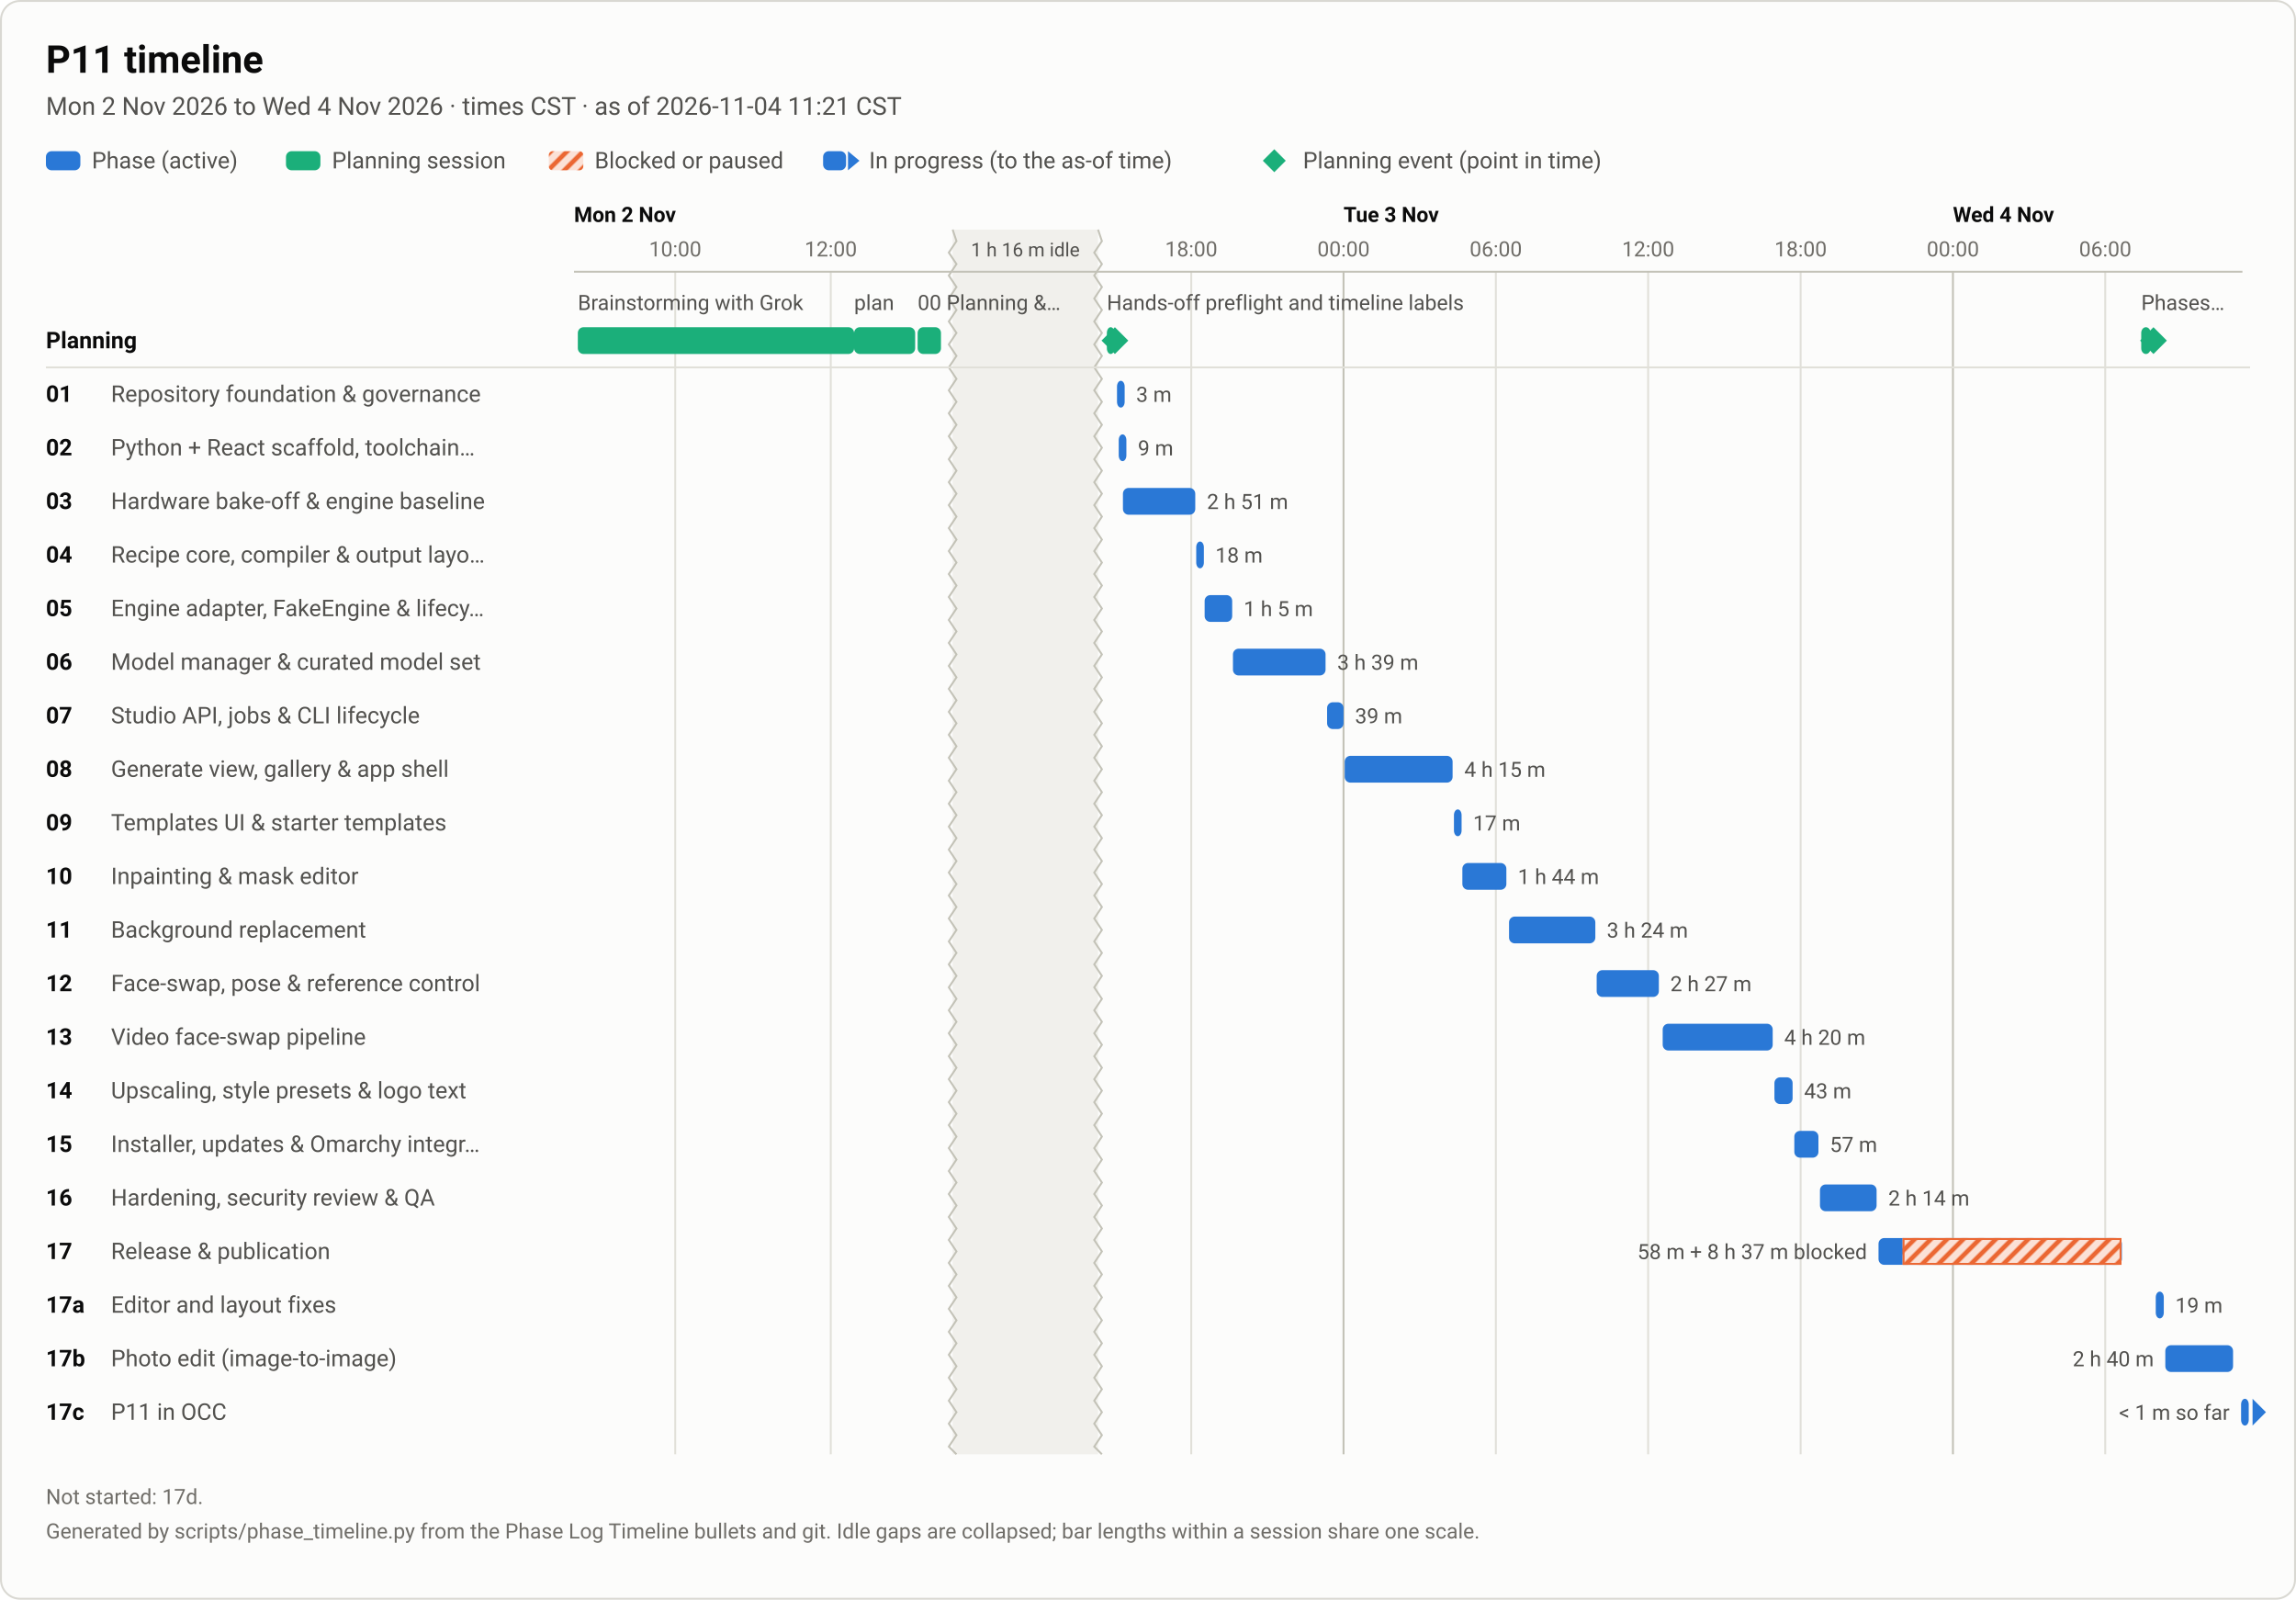
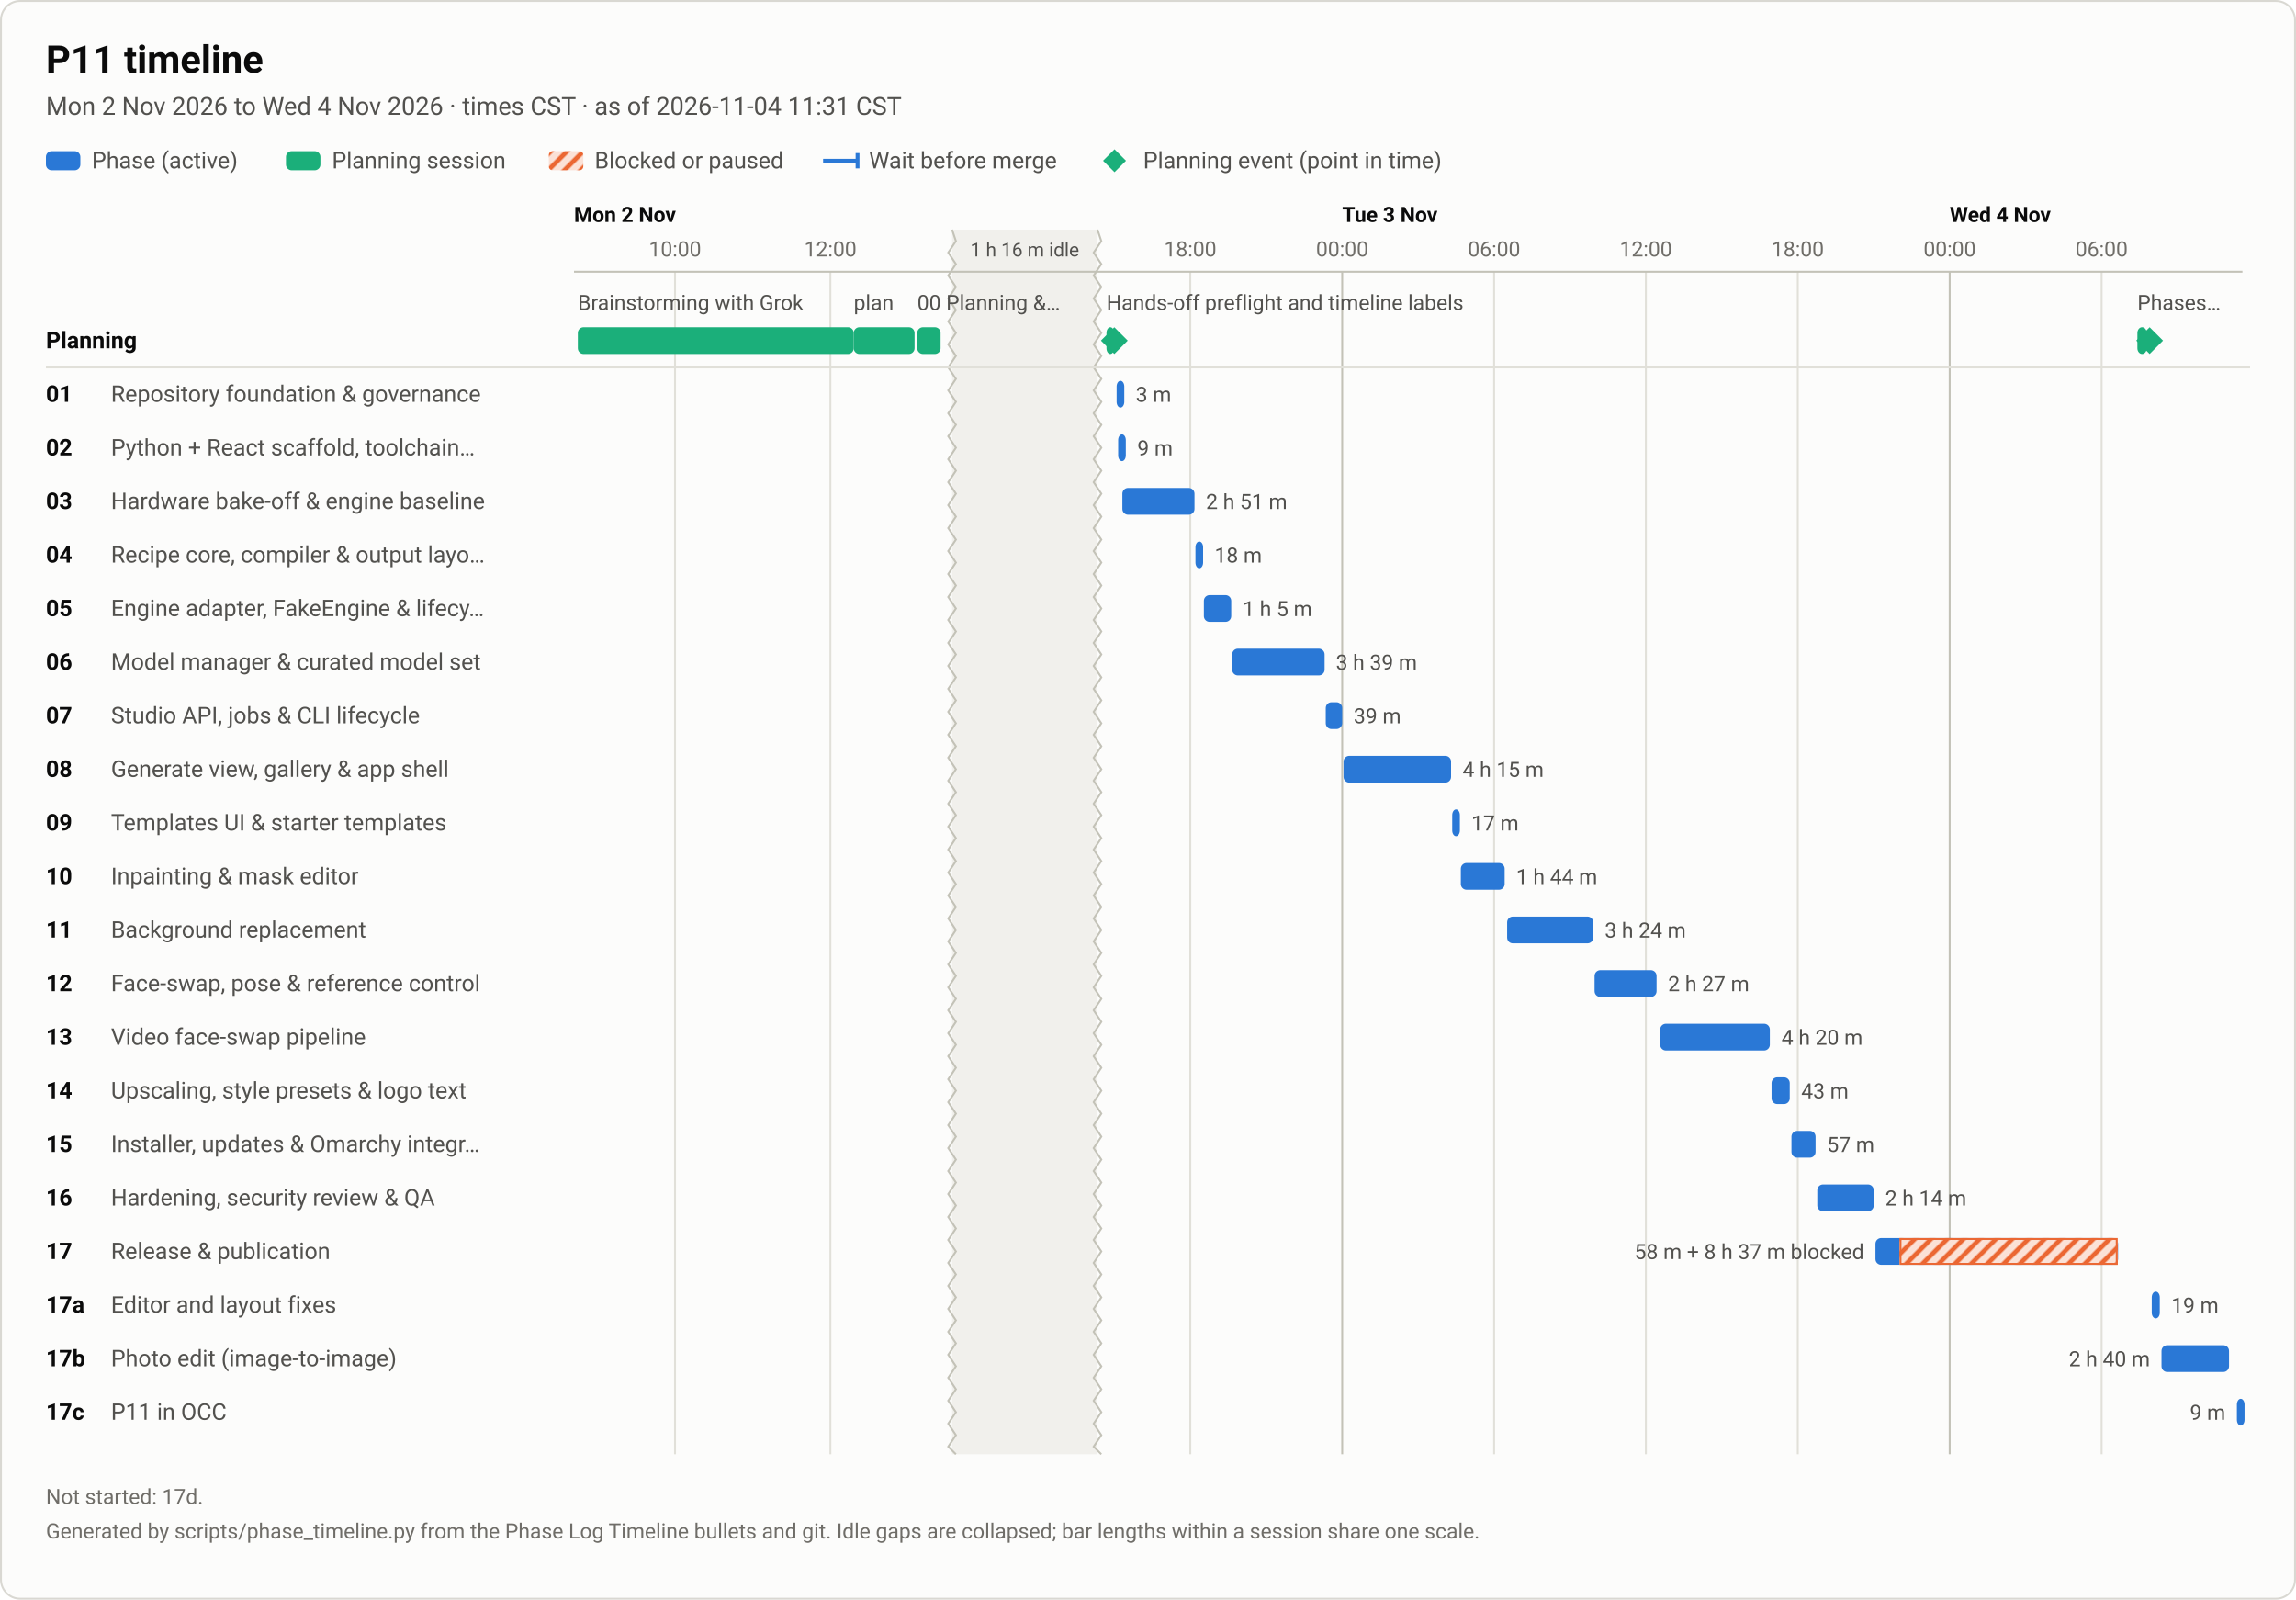
<svg xmlns="http://www.w3.org/2000/svg" width="1200" height="836" viewBox="0 0 1200 836" role="img" aria-labelledby="tl-title tl-desc" font-family="system-ui, -apple-system, &quot;Segoe UI&quot;, Roboto, sans-serif" data-timeline-format="1">
  <style>.card{fill:#fcfcfb;stroke:#d9d8d2}.t1{fill:#0b0b0b}.t2{fill:#52514e}.t3{fill:#6f6d68}.grid{stroke:#e1e0d9}.axis{stroke:#c3c2b7}.brk{fill:#f1f0ec}.brke{stroke:#c3c2b7;fill:none}.ph{fill:#2a78d6}.pl{fill:#1baf7a}.tail{stroke:#2a78d6}.tailpl{stroke:#1baf7a}.hb{fill:#fbe1d6}.hl{stroke:#eb6834}.wo{stroke:#eb6834;fill:none}.ap{stroke:#0b0b0b;fill:none}.sep{stroke:#e1e0d9}text{font-variant-numeric:tabular-nums}@media (prefers-color-scheme: dark){.card{fill:#1a1a19;stroke:#3a3a37}.t1{fill:#f0efec}.t2{fill:#c3c2b7}.t3{fill:#a3a19a}.grid{stroke:#2c2c2a}.axis{stroke:#4a4a46}.brk{fill:#262624}.brke{stroke:#4a4a46;fill:none}.ph{fill:#3987e5}.pl{fill:#199e70}.tail{stroke:#3987e5}.tailpl{stroke:#199e70}.hb{fill:#4a2a1c}.hl{stroke:#d95926}.wo{stroke:#d95926;fill:none}.ap{stroke:#f0efec;fill:none}.sep{stroke:#2c2c2a}}</style>
  <defs>
    <pattern id="tl-hatch" patternUnits="userSpaceOnUse" width="6" height="6" patternTransform="rotate(45)">
      <rect class="hb" width="6" height="6" />
      <line class="hl" x1="1.5" y1="0" x2="1.5" y2="6" stroke-width="2.4" />
    </pattern>
  </defs>
  <rect class="card" x="0.5" y="0.5" width="1199" height="835" rx="10" />
  <text class="t1" x="24" y="38" font-size="20" font-weight="600">P11 timeline</text>
-   <text class="t2" x="24" y="60" font-size="13">Mon 2 Nov 2026 to Wed 4 Nov 2026 · times CST · as of 2026-11-04 11:21 CST</text>
+   <text class="t2" x="24" y="60" font-size="13">Mon 2 Nov 2026 to Wed 4 Nov 2026 · times CST · as of 2026-11-04 11:31 CST</text>
  <rect class="ph" x="24.0" y="79" width="18" height="10" rx="3" />
  <text class="t2" x="48" y="88" font-size="12">Phase (active)</text>
  <rect class="pl" x="149.462" y="79" width="18" height="10" rx="3" />
  <text class="t2" x="173.5" y="88" font-size="12">Planning session</text>
  <rect fill="url(#tl-hatch)" x="286.848" y="79" width="18" height="10" rx="2" />
  <text class="t2" x="310.8" y="88" font-size="12">Blocked or paused</text>
-   <rect class="ph" x="430.195" y="79" width="12" height="10" rx="3" />
-   <path class="ph" d="M443.2 79l6 5l-6 5z" />
-   <text class="t2" x="454.2" y="88" font-size="12">In progress (to the as-of time)</text>
-   <path class="pl" d="M666 78l6 6l-6 6l-6-6z" />
-   <text class="t2" x="681" y="88" font-size="12">Planning event (point in time)</text>
+   <line class="tail" x1="430.195" x2="448.195" y1="84" y2="84" stroke-width="2" />
+   <line class="tail" x1="448.195" x2="448.195" y1="80" y2="88" stroke-width="2" />
+   <text class="t2" x="454.2" y="88" font-size="12">Wait before merge</text>
+   <path class="pl" d="M582.5 78l6 6l-6 6l-6-6z" />
+   <text class="t2" x="597.5" y="88" font-size="12">Planning event (point in time)</text>
  <text class="t1" x="300" y="116" font-size="11" font-weight="600">Mon 2 Nov</text>
-   <line class="grid" x1="352.9" x2="352.9" y1="142" y2="760" stroke-width="1" />
-   <text class="t3" x="352.9" y="134" font-size="11" text-anchor="middle">10:00</text>
-   <line class="grid" x1="434.2" x2="434.2" y1="142" y2="760" stroke-width="1" />
-   <text class="t3" x="434.2" y="134" font-size="11" text-anchor="middle">12:00</text>
-   <rect class="brk" x="497.9" y="120" width="76" height="640" />
-   <path class="brke" stroke-width="1" d="M497.9 120L499.9 126L495.9 132L499.9 138L495.9 144L499.9 150L495.9 156L499.9 162L495.9 168L499.9 174L495.9 180L499.9 186L495.9 192L499.9 198L495.9 204L499.9 210L495.9 216L499.9 222L495.9 228L499.9 234L495.9 240L499.9 246L495.9 252L499.9 258L495.9 264L499.9 270L495.9 276L499.9 282L495.9 288L499.9 294L495.9 300L499.9 306L495.9 312L499.9 318L495.9 324L499.9 330L495.9 336L499.9 342L495.9 348L499.9 354L495.9 360L499.9 366L495.9 372L499.9 378L495.9 384L499.9 390L495.9 396L499.9 402L495.9 408L499.9 414L495.9 420L499.9 426L495.9 432L499.9 438L495.9 444L499.9 450L495.9 456L499.9 462L495.9 468L499.9 474L495.9 480L499.9 486L495.9 492L499.9 498L495.9 504L499.9 510L495.9 516L499.9 522L495.9 528L499.9 534L495.9 540L499.9 546L495.9 552L499.9 558L495.9 564L499.9 570L495.9 576L499.9 582L495.9 588L499.9 594L495.9 600L499.9 606L495.9 612L499.9 618L495.9 624L499.9 630L495.9 636L499.9 642L495.9 648L499.9 654L495.9 660L499.9 666L495.9 672L499.9 678L495.9 684L499.9 690L495.9 696L499.9 702L495.9 708L499.9 714L495.9 720L499.9 726L495.9 732L499.9 738L495.9 744L499.9 750L495.9 756L499.9 760" />
-   <path class="brke" stroke-width="1" d="M573.9 120L575.9 126L571.9 132L575.9 138L571.9 144L575.9 150L571.9 156L575.9 162L571.9 168L575.9 174L571.9 180L575.9 186L571.9 192L575.9 198L571.9 204L575.9 210L571.9 216L575.9 222L571.9 228L575.9 234L571.9 240L575.9 246L571.9 252L575.9 258L571.9 264L575.9 270L571.9 276L575.9 282L571.9 288L575.9 294L571.9 300L575.9 306L571.9 312L575.9 318L571.9 324L575.9 330L571.9 336L575.9 342L571.9 348L575.9 354L571.9 360L575.9 366L571.9 372L575.9 378L571.9 384L575.9 390L571.9 396L575.9 402L571.9 408L575.9 414L571.9 420L575.9 426L571.9 432L575.9 438L571.9 444L575.9 450L571.9 456L575.9 462L571.9 468L575.9 474L571.9 480L575.9 486L571.9 492L575.9 498L571.9 504L575.9 510L571.9 516L575.9 522L571.9 528L575.9 534L571.9 540L575.9 546L571.9 552L575.9 558L571.9 564L575.9 570L571.9 576L575.9 582L571.9 588L575.9 594L571.9 600L575.9 606L571.9 612L575.9 618L571.9 624L575.9 630L571.9 636L575.9 642L571.9 648L575.9 654L571.9 660L575.9 666L571.9 672L575.9 678L571.9 684L575.9 690L571.9 696L575.9 702L571.9 708L575.9 714L571.9 720L575.9 726L571.9 732L575.9 738L571.9 744L575.9 750L571.9 756L575.9 760" />
-   <text class="t2" x="535.9" y="134" font-size="10" text-anchor="middle">1 h 16 m idle</text>
-   <line class="grid" x1="622.6" x2="622.6" y1="142" y2="760" stroke-width="1" />
-   <text class="t3" x="622.6" y="134" font-size="11" text-anchor="middle">18:00</text>
-   <line class="axis" x1="702.2" x2="702.2" y1="142" y2="760" stroke-width="1" />
-   <text class="t3" x="702.2" y="134" font-size="11" text-anchor="middle">00:00</text>
-   <text class="t1" x="702.2" y="116" font-size="11" font-weight="600">Tue 3 Nov</text>
-   <line class="grid" x1="781.8" x2="781.8" y1="142" y2="760" stroke-width="1" />
-   <text class="t3" x="781.8" y="134" font-size="11" text-anchor="middle">06:00</text>
-   <line class="grid" x1="861.4" x2="861.4" y1="142" y2="760" stroke-width="1" />
-   <text class="t3" x="861.4" y="134" font-size="11" text-anchor="middle">12:00</text>
-   <line class="grid" x1="941.1" x2="941.1" y1="142" y2="760" stroke-width="1" />
-   <text class="t3" x="941.1" y="134" font-size="11" text-anchor="middle">18:00</text>
-   <line class="axis" x1="1020.7" x2="1020.7" y1="142" y2="760" stroke-width="1" />
-   <text class="t3" x="1020.7" y="134" font-size="11" text-anchor="middle">00:00</text>
-   <text class="t1" x="1020.7" y="116" font-size="11" font-weight="600">Wed 4 Nov</text>
-   <line class="grid" x1="1100.3" x2="1100.3" y1="142" y2="760" stroke-width="1" />
-   <text class="t3" x="1100.3" y="134" font-size="11" text-anchor="middle">06:00</text>
+   <line class="grid" x1="352.8" x2="352.8" y1="142" y2="760" stroke-width="1" />
+   <text class="t3" x="352.8" y="134" font-size="11" text-anchor="middle">10:00</text>
+   <line class="grid" x1="434" x2="434" y1="142" y2="760" stroke-width="1" />
+   <text class="t3" x="434" y="134" font-size="11" text-anchor="middle">12:00</text>
+   <rect class="brk" x="497.6" y="120" width="76" height="640" />
+   <path class="brke" stroke-width="1" d="M497.6 120L499.6 126L495.6 132L499.6 138L495.6 144L499.6 150L495.6 156L499.6 162L495.6 168L499.6 174L495.6 180L499.6 186L495.6 192L499.6 198L495.6 204L499.6 210L495.6 216L499.6 222L495.6 228L499.6 234L495.6 240L499.6 246L495.6 252L499.6 258L495.6 264L499.6 270L495.6 276L499.6 282L495.6 288L499.6 294L495.6 300L499.6 306L495.6 312L499.6 318L495.6 324L499.6 330L495.6 336L499.6 342L495.6 348L499.6 354L495.6 360L499.6 366L495.6 372L499.6 378L495.6 384L499.6 390L495.6 396L499.6 402L495.6 408L499.6 414L495.6 420L499.6 426L495.6 432L499.6 438L495.6 444L499.6 450L495.6 456L499.6 462L495.6 468L499.6 474L495.6 480L499.6 486L495.6 492L499.6 498L495.6 504L499.6 510L495.6 516L499.6 522L495.6 528L499.6 534L495.6 540L499.6 546L495.6 552L499.6 558L495.6 564L499.6 570L495.6 576L499.6 582L495.6 588L499.6 594L495.6 600L499.6 606L495.6 612L499.6 618L495.6 624L499.6 630L495.6 636L499.6 642L495.6 648L499.6 654L495.6 660L499.6 666L495.6 672L499.6 678L495.6 684L499.6 690L495.6 696L499.6 702L495.6 708L499.6 714L495.6 720L499.6 726L495.6 732L499.6 738L495.6 744L499.6 750L495.6 756L499.6 760" />
+   <path class="brke" stroke-width="1" d="M573.6 120L575.6 126L571.6 132L575.6 138L571.6 144L575.6 150L571.6 156L575.6 162L571.6 168L575.6 174L571.6 180L575.6 186L571.6 192L575.6 198L571.6 204L575.6 210L571.6 216L575.6 222L571.6 228L575.6 234L571.6 240L575.6 246L571.6 252L575.6 258L571.6 264L575.6 270L571.6 276L575.6 282L571.6 288L575.6 294L571.6 300L575.6 306L571.6 312L575.6 318L571.6 324L575.6 330L571.6 336L575.6 342L571.6 348L575.6 354L571.6 360L575.6 366L571.6 372L575.6 378L571.6 384L575.6 390L571.6 396L575.6 402L571.6 408L575.6 414L571.6 420L575.6 426L571.6 432L575.6 438L571.6 444L575.6 450L571.6 456L575.6 462L571.6 468L575.6 474L571.6 480L575.6 486L571.6 492L575.6 498L571.6 504L575.6 510L571.6 516L575.6 522L571.6 528L575.6 534L571.6 540L575.6 546L571.6 552L575.6 558L571.6 564L575.6 570L571.6 576L575.6 582L571.6 588L575.6 594L571.6 600L575.6 606L571.6 612L575.6 618L571.6 624L575.6 630L571.6 636L575.6 642L571.6 648L575.6 654L571.6 660L575.6 666L571.6 672L575.6 678L571.6 684L575.6 690L571.6 696L575.6 702L571.6 708L575.6 714L571.6 720L575.6 726L571.6 732L575.6 738L571.6 744L575.6 750L571.6 756L575.6 760" />
+   <text class="t2" x="535.6" y="134" font-size="10" text-anchor="middle">1 h 16 m idle</text>
+   <line class="grid" x1="622.1" x2="622.1" y1="142" y2="760" stroke-width="1" />
+   <text class="t3" x="622.1" y="134" font-size="11" text-anchor="middle">18:00</text>
+   <line class="axis" x1="701.5" x2="701.5" y1="142" y2="760" stroke-width="1" />
+   <text class="t3" x="701.5" y="134" font-size="11" text-anchor="middle">00:00</text>
+   <text class="t1" x="701.5" y="116" font-size="11" font-weight="600">Tue 3 Nov</text>
+   <line class="grid" x1="780.9" x2="780.9" y1="142" y2="760" stroke-width="1" />
+   <text class="t3" x="780.9" y="134" font-size="11" text-anchor="middle">06:00</text>
+   <line class="grid" x1="860.2" x2="860.2" y1="142" y2="760" stroke-width="1" />
+   <text class="t3" x="860.2" y="134" font-size="11" text-anchor="middle">12:00</text>
+   <line class="grid" x1="939.6" x2="939.6" y1="142" y2="760" stroke-width="1" />
+   <text class="t3" x="939.6" y="134" font-size="11" text-anchor="middle">18:00</text>
+   <line class="axis" x1="1019" x2="1019" y1="142" y2="760" stroke-width="1" />
+   <text class="t3" x="1019" y="134" font-size="11" text-anchor="middle">00:00</text>
+   <text class="t1" x="1019" y="116" font-size="11" font-weight="600">Wed 4 Nov</text>
+   <line class="grid" x1="1098.4" x2="1098.4" y1="142" y2="760" stroke-width="1" />
+   <text class="t3" x="1098.4" y="134" font-size="11" text-anchor="middle">06:00</text>
  <line class="axis" x1="300" x2="1172" y1="142" y2="142" stroke-width="1" />
  <text class="t1" x="24" y="182" font-size="12" font-weight="600">Planning</text>
  <g id="tl-plan1">
-     <rect class="pl" x="302" y="171" width="144.4" height="14" rx="3" />
+     <rect class="pl" x="302" y="171" width="144.2" height="14" rx="3" />
  </g>
  <text class="t2" x="302" y="162" font-size="11">Brainstorming with Grok</text>
  <g id="tl-plan2">
-     <rect class="pl" x="446.4" y="171" width="31.9" height="14" rx="3" />
-   </g>
-   <text class="t2" x="446.4" y="162" font-size="11">plan</text>
+     <rect class="pl" x="446.2" y="171" width="31.8" height="14" rx="3" />
+   </g>
+   <text class="t2" x="446.2" y="162" font-size="11">plan</text>
  <g id="tl-p00">
-     <rect class="pl" x="479.6" y="171" width="12.2" height="14" rx="3" />
-   </g>
-   <text class="t2" x="479.6" y="162" font-size="11">00 Planning &amp;…</text>
+     <rect class="pl" x="479.4" y="171" width="12.2" height="14" rx="3" />
+   </g>
+   <text class="t2" x="479.4" y="162" font-size="11">00 Planning &amp;…</text>
  <g id="tl-plan3">
-     <rect class="pl" x="578.5" y="171" width="4" height="14" rx="3" />
-   </g>
-   <text class="t2" x="578.5" y="162" font-size="11">Hands-off preflight and timeline labels</text>
+     <rect class="pl" x="578.3" y="171" width="4" height="14" rx="3" />
+   </g>
+   <text class="t2" x="578.3" y="162" font-size="11">Hands-off preflight and timeline labels</text>
  <g id="tl-pf-13ee0d5">
-     <path class="pl" d="M582.7 171l7 7l-7 7l-7-7z" />
+     <path class="pl" d="M582.4 171l7 7l-7 7l-7-7z" />
  </g>
  <g id="tl-plan4">
-     <rect class="pl" x="1119.1" y="171" width="4.9" height="14" rx="3" />
-   </g>
-   <text class="t2" x="1119.1" y="162" font-size="11">Phases…</text>
+     <rect class="pl" x="1117.1" y="171" width="4.9" height="14" rx="3" />
+   </g>
+   <text class="t2" x="1117.1" y="162" font-size="11">Phases…</text>
  <g id="tl-pf-19ebe39">
-     <path class="pl" d="M1125.5 171l7 7l-7 7l-7-7z" />
+     <path class="pl" d="M1123.5 171l7 7l-7 7l-7-7z" />
  </g>
  <line class="sep" x1="24" x2="1176" y1="192" y2="192" stroke-width="1" />
  <text class="t1" x="24" y="210" font-size="12" font-weight="600">01</text>
  <text class="t2" x="58" y="210" font-size="12">Repository foundation &amp; governance</text>
  <g id="tl-p01">
-     <rect class="ph" x="583.8" y="199" width="4" height="14" rx="3" />
-   </g>
-   <text class="t2" x="593.8" y="210" font-size="11">3 m</text>
+     <rect class="ph" x="583.6" y="199" width="4" height="14" rx="3" />
+   </g>
+   <text class="t2" x="593.6" y="210" font-size="11">3 m</text>
  <text class="t1" x="24" y="238" font-size="12" font-weight="600">02</text>
  <text class="t2" x="58" y="238" font-size="12">Python + React scaffold, toolchain…</text>
  <g id="tl-p02">
-     <rect class="ph" x="584.7" y="227" width="4" height="14" rx="3" />
-   </g>
-   <text class="t2" x="594.7" y="238" font-size="11">9 m</text>
+     <rect class="ph" x="584.4" y="227" width="4" height="14" rx="3" />
+   </g>
+   <text class="t2" x="594.4" y="238" font-size="11">9 m</text>
  <text class="t1" x="24" y="266" font-size="12" font-weight="600">03</text>
  <text class="t2" x="58" y="266" font-size="12">Hardware bake-off &amp; engine baseline</text>
  <g id="tl-p03">
-     <rect class="ph" x="586.9" y="255" width="37.8" height="14" rx="3" />
-   </g>
-   <text class="t2" x="630.8" y="266" font-size="11">2 h 51 m</text>
+     <rect class="ph" x="586.6" y="255" width="37.7" height="14" rx="3" />
+   </g>
+   <text class="t2" x="630.3" y="266" font-size="11">2 h 51 m</text>
  <text class="t1" x="24" y="294" font-size="12" font-weight="600">04</text>
  <text class="t2" x="58" y="294" font-size="12">Recipe core, compiler &amp; output layo…</text>
  <g id="tl-p04">
-     <rect class="ph" x="625.2" y="283" width="4" height="14" rx="3" />
-   </g>
-   <text class="t2" x="635.2" y="294" font-size="11">18 m</text>
+     <rect class="ph" x="624.8" y="283" width="4" height="14" rx="3" />
+   </g>
+   <text class="t2" x="634.8" y="294" font-size="11">18 m</text>
  <text class="t1" x="24" y="322" font-size="12" font-weight="600">05</text>
  <text class="t2" x="58" y="322" font-size="12">Engine adapter, FakeEngine &amp; lifecy…</text>
  <g id="tl-p05">
-     <rect class="ph" x="629.6" y="311" width="14.4" height="14" rx="3" />
-   </g>
-   <text class="t2" x="650" y="322" font-size="11">1 h 5 m</text>
+     <rect class="ph" x="629.2" y="311" width="14.3" height="14" rx="3" />
+   </g>
+   <text class="t2" x="649.5" y="322" font-size="11">1 h 5 m</text>
  <text class="t1" x="24" y="350" font-size="12" font-weight="600">06</text>
  <text class="t2" x="58" y="350" font-size="12">Model manager &amp; curated model set</text>
  <g id="tl-p06">
-     <rect class="ph" x="644.4" y="339" width="48.4" height="14" rx="3" />
-   </g>
-   <text class="t2" x="698.9" y="350" font-size="11">3 h 39 m</text>
+     <rect class="ph" x="644" y="339" width="48.3" height="14" rx="3" />
+   </g>
+   <text class="t2" x="698.2" y="350" font-size="11">3 h 39 m</text>
  <text class="t1" x="24" y="378" font-size="12" font-weight="600">07</text>
  <text class="t2" x="58" y="378" font-size="12">Studio API, jobs &amp; CLI lifecycle</text>
  <g id="tl-p07">
-     <rect class="ph" x="693.6" y="367" width="8.6" height="14" rx="3" />
-   </g>
-   <text class="t2" x="708.2" y="378" font-size="11">39 m</text>
+     <rect class="ph" x="692.9" y="367" width="8.6" height="14" rx="3" />
+   </g>
+   <text class="t2" x="707.5" y="378" font-size="11">39 m</text>
  <text class="t1" x="24" y="406" font-size="12" font-weight="600">08</text>
  <text class="t2" x="58" y="406" font-size="12">Generate view, gallery &amp; app shell</text>
  <g id="tl-p08">
-     <rect class="ph" x="702.8" y="395" width="56.4" height="14" rx="3" />
-   </g>
-   <text class="t2" x="765.3" y="406" font-size="11">4 h 15 m</text>
+     <rect class="ph" x="702.2" y="395" width="56.2" height="14" rx="3" />
+   </g>
+   <text class="t2" x="764.4" y="406" font-size="11">4 h 15 m</text>
  <text class="t1" x="24" y="434" font-size="12" font-weight="600">09</text>
  <text class="t2" x="58" y="434" font-size="12">Templates UI &amp; starter templates</text>
  <g id="tl-p09">
-     <rect class="ph" x="759.9" y="423" width="4" height="14" rx="3" />
-   </g>
-   <text class="t2" x="769.9" y="434" font-size="11">17 m</text>
+     <rect class="ph" x="759" y="423" width="4" height="14" rx="3" />
+   </g>
+   <text class="t2" x="769" y="434" font-size="11">17 m</text>
  <text class="t1" x="24" y="462" font-size="12" font-weight="600">10</text>
  <text class="t2" x="58" y="462" font-size="12">Inpainting &amp; mask editor</text>
  <g id="tl-p10">
-     <rect class="ph" x="764.3" y="451" width="23" height="14" rx="3" />
-   </g>
-   <text class="t2" x="793.3" y="462" font-size="11">1 h 44 m</text>
+     <rect class="ph" x="763.5" y="451" width="22.9" height="14" rx="3" />
+   </g>
+   <text class="t2" x="792.4" y="462" font-size="11">1 h 44 m</text>
  <text class="t1" x="24" y="490" font-size="12" font-weight="600">11</text>
  <text class="t2" x="58" y="490" font-size="12">Background replacement</text>
  <g id="tl-p11">
-     <rect class="ph" x="788.7" y="479" width="45.1" height="14" rx="3" />
-   </g>
-   <text class="t2" x="839.8" y="490" font-size="11">3 h 24 m</text>
+     <rect class="ph" x="787.7" y="479" width="45" height="14" rx="3" />
+   </g>
+   <text class="t2" x="838.7" y="490" font-size="11">3 h 24 m</text>
  <text class="t1" x="24" y="518" font-size="12" font-weight="600">12</text>
  <text class="t2" x="58" y="518" font-size="12">Face-swap, pose &amp; reference control</text>
  <g id="tl-p12">
-     <rect class="ph" x="834.5" y="507" width="32.5" height="14" rx="3" />
-   </g>
-   <text class="t2" x="873" y="518" font-size="11">2 h 27 m</text>
+     <rect class="ph" x="833.4" y="507" width="32.4" height="14" rx="3" />
+   </g>
+   <text class="t2" x="871.8" y="518" font-size="11">2 h 27 m</text>
  <text class="t1" x="24" y="546" font-size="12" font-weight="600">13</text>
  <text class="t2" x="58" y="546" font-size="12">Video face-swap pipeline</text>
  <g id="tl-p13">
-     <rect class="ph" x="869" y="535" width="57.5" height="14" rx="3" />
-   </g>
-   <text class="t2" x="932.5" y="546" font-size="11">4 h 20 m</text>
+     <rect class="ph" x="867.7" y="535" width="57.3" height="14" rx="3" />
+   </g>
+   <text class="t2" x="931.1" y="546" font-size="11">4 h 20 m</text>
  <text class="t1" x="24" y="574" font-size="12" font-weight="600">14</text>
  <text class="t2" x="58" y="574" font-size="12">Upscaling, style presets &amp; logo text</text>
  <g id="tl-p14">
-     <rect class="ph" x="927.4" y="563" width="9.5" height="14" rx="3" />
-   </g>
-   <text class="t2" x="942.9" y="574" font-size="11">43 m</text>
+     <rect class="ph" x="925.9" y="563" width="9.5" height="14" rx="3" />
+   </g>
+   <text class="t2" x="941.4" y="574" font-size="11">43 m</text>
  <text class="t1" x="24" y="602" font-size="12" font-weight="600">15</text>
  <text class="t2" x="58" y="602" font-size="12">Installer, updates &amp; Omarchy integr…</text>
  <g id="tl-p15">
-     <rect class="ph" x="937.8" y="591" width="12.6" height="14" rx="3" />
-   </g>
-   <text class="t2" x="956.4" y="602" font-size="11">57 m</text>
+     <rect class="ph" x="936.3" y="591" width="12.6" height="14" rx="3" />
+   </g>
+   <text class="t2" x="954.9" y="602" font-size="11">57 m</text>
  <text class="t1" x="24" y="630" font-size="12" font-weight="600">16</text>
  <text class="t2" x="58" y="630" font-size="12">Hardening, security review &amp; QA</text>
  <g id="tl-p16">
-     <rect class="ph" x="951.2" y="619" width="29.6" height="14" rx="3" />
-   </g>
-   <text class="t2" x="986.9" y="630" font-size="11">2 h 14 m</text>
+     <rect class="ph" x="949.8" y="619" width="29.5" height="14" rx="3" />
+   </g>
+   <text class="t2" x="985.3" y="630" font-size="11">2 h 14 m</text>
  <text class="t1" x="24" y="658" font-size="12" font-weight="600">17</text>
  <text class="t2" x="58" y="658" font-size="12">Release &amp; publication</text>
  <g id="tl-p17">
-     <rect class="ph" x="981.8" y="647" width="127.2" height="14" rx="3" />
-     <rect id="tl-p17-w1" fill="url(#tl-hatch)" x="994.4" y="647" width="114.4" height="14" />
-     <rect class="wo" x="994.9" y="647.5" width="113.4" height="13" stroke-width="1" />
-   </g>
-   <text class="t2" x="975.8" y="658" font-size="11" text-anchor="end">58 m + 8 h 37 m blocked</text>
+     <rect class="ph" x="980.2" y="647" width="126.8" height="14" rx="3" />
+     <rect id="tl-p17-w1" fill="url(#tl-hatch)" x="992.8" y="647" width="114" height="14" />
+     <rect class="wo" x="993.3" y="647.5" width="113" height="13" stroke-width="1" />
+   </g>
+   <text class="t2" x="974.2" y="658" font-size="11" text-anchor="end">58 m + 8 h 37 m blocked</text>
  <text class="t1" x="24" y="686" font-size="12" font-weight="600">17a</text>
  <text class="t2" x="58" y="686" font-size="12">Editor and layout fixes</text>
  <g id="tl-p17a">
-     <rect class="ph" x="1126.7" y="675" width="4.2" height="14" rx="3" />
-   </g>
-   <text class="t2" x="1136.9" y="686" font-size="11">19 m</text>
+     <rect class="ph" x="1124.6" y="675" width="4.2" height="14" rx="3" />
+   </g>
+   <text class="t2" x="1134.8" y="686" font-size="11">19 m</text>
  <text class="t1" x="24" y="714" font-size="12" font-weight="600">17b</text>
  <text class="t2" x="58" y="714" font-size="12">Photo edit (image-to-image)</text>
  <g id="tl-p17b">
-     <rect class="ph" x="1131.7" y="703" width="35.4" height="14" rx="3" />
-   </g>
-   <text class="t2" x="1125.7" y="714" font-size="11" text-anchor="end">2 h 40 m</text>
+     <rect class="ph" x="1129.7" y="703" width="35.3" height="14" rx="3" />
+   </g>
+   <text class="t2" x="1123.7" y="714" font-size="11" text-anchor="end">2 h 40 m</text>
  <text class="t1" x="24" y="742" font-size="12" font-weight="600">17c</text>
  <text class="t2" x="58" y="742" font-size="12">P11 in OCC</text>
  <g id="tl-p17c">
-     <rect class="ph" x="1171.3" y="731" width="4" height="14" rx="3" />
-     <path class="ph" d="M1177.3 731l7 7l-7 7z" />
-   </g>
-   <text class="t2" x="1165.3" y="742" font-size="11" text-anchor="end">&lt; 1 m so far</text>
+     <rect class="ph" x="1169.1" y="731" width="4" height="14" rx="3" />
+   </g>
+   <text class="t2" x="1163.1" y="742" font-size="11" text-anchor="end">9 m</text>
  <text class="t3" x="24" y="786" font-size="11">Not started: 17d.</text>
  <text class="t3" x="24" y="804" font-size="11">Generated by scripts/phase_timeline.py from the Phase Log Timeline bullets and git. Idle gaps are collapsed; bar lengths within a session share one scale.</text>
</svg>
